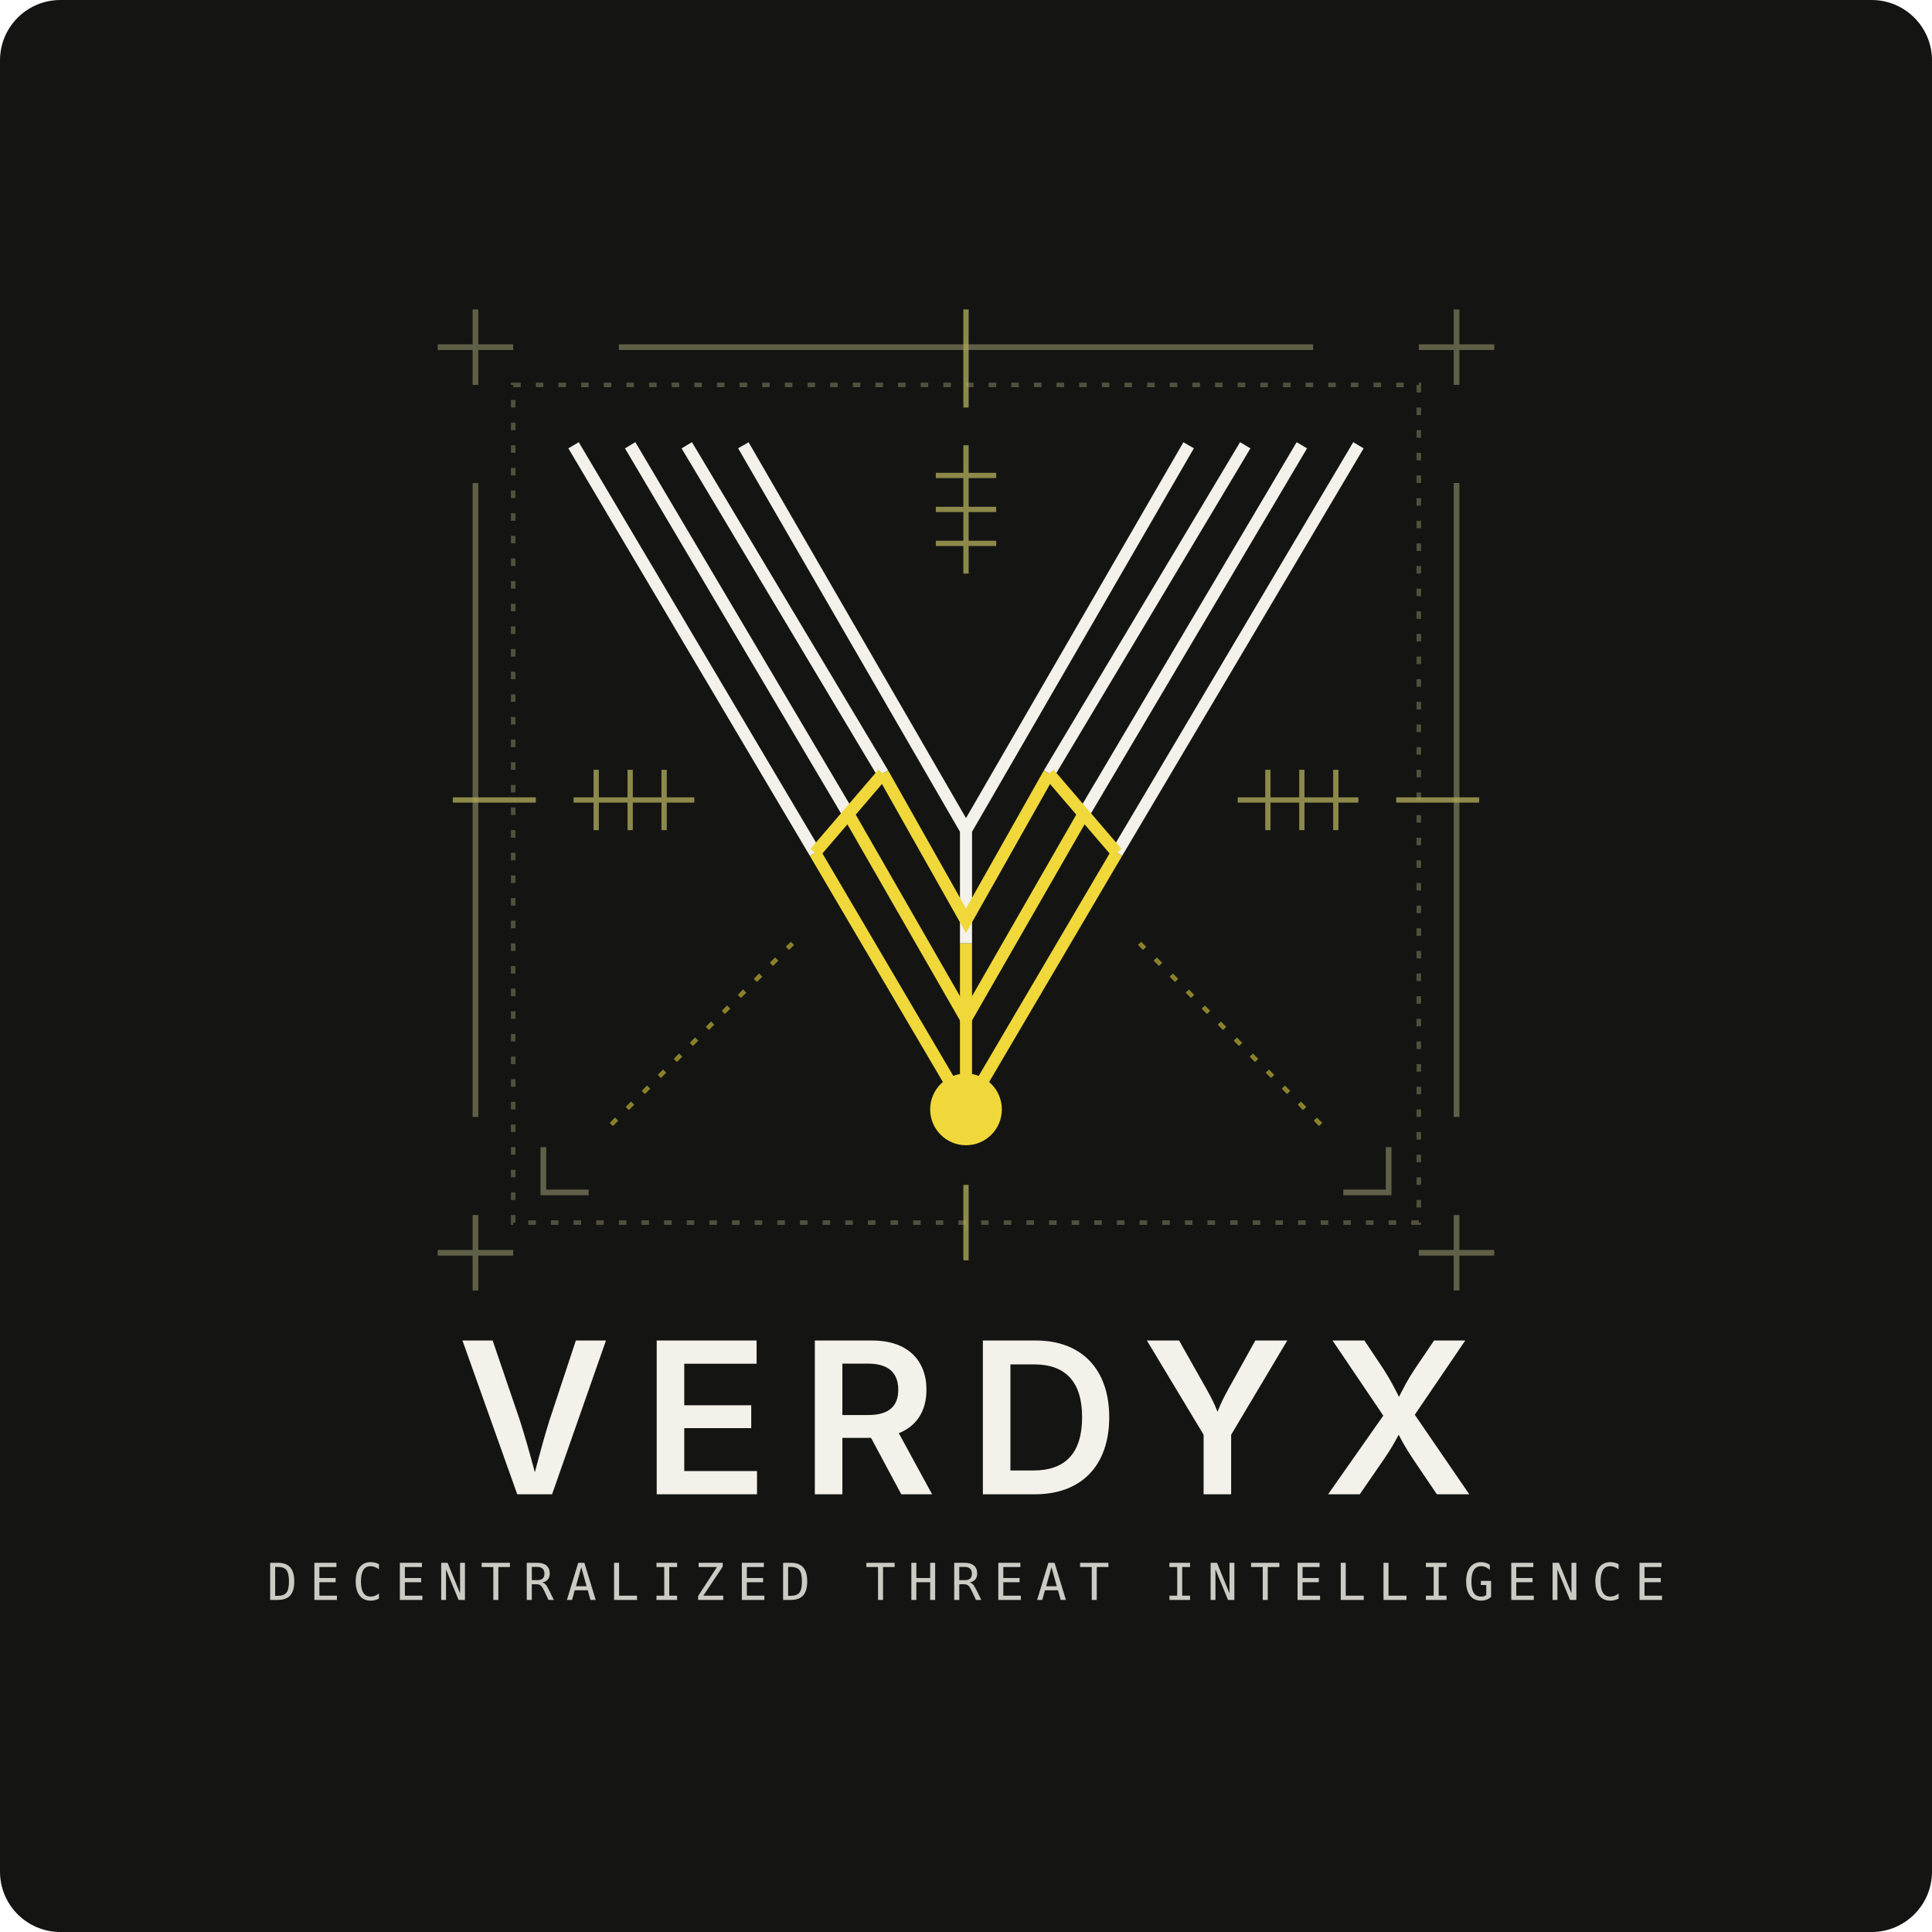
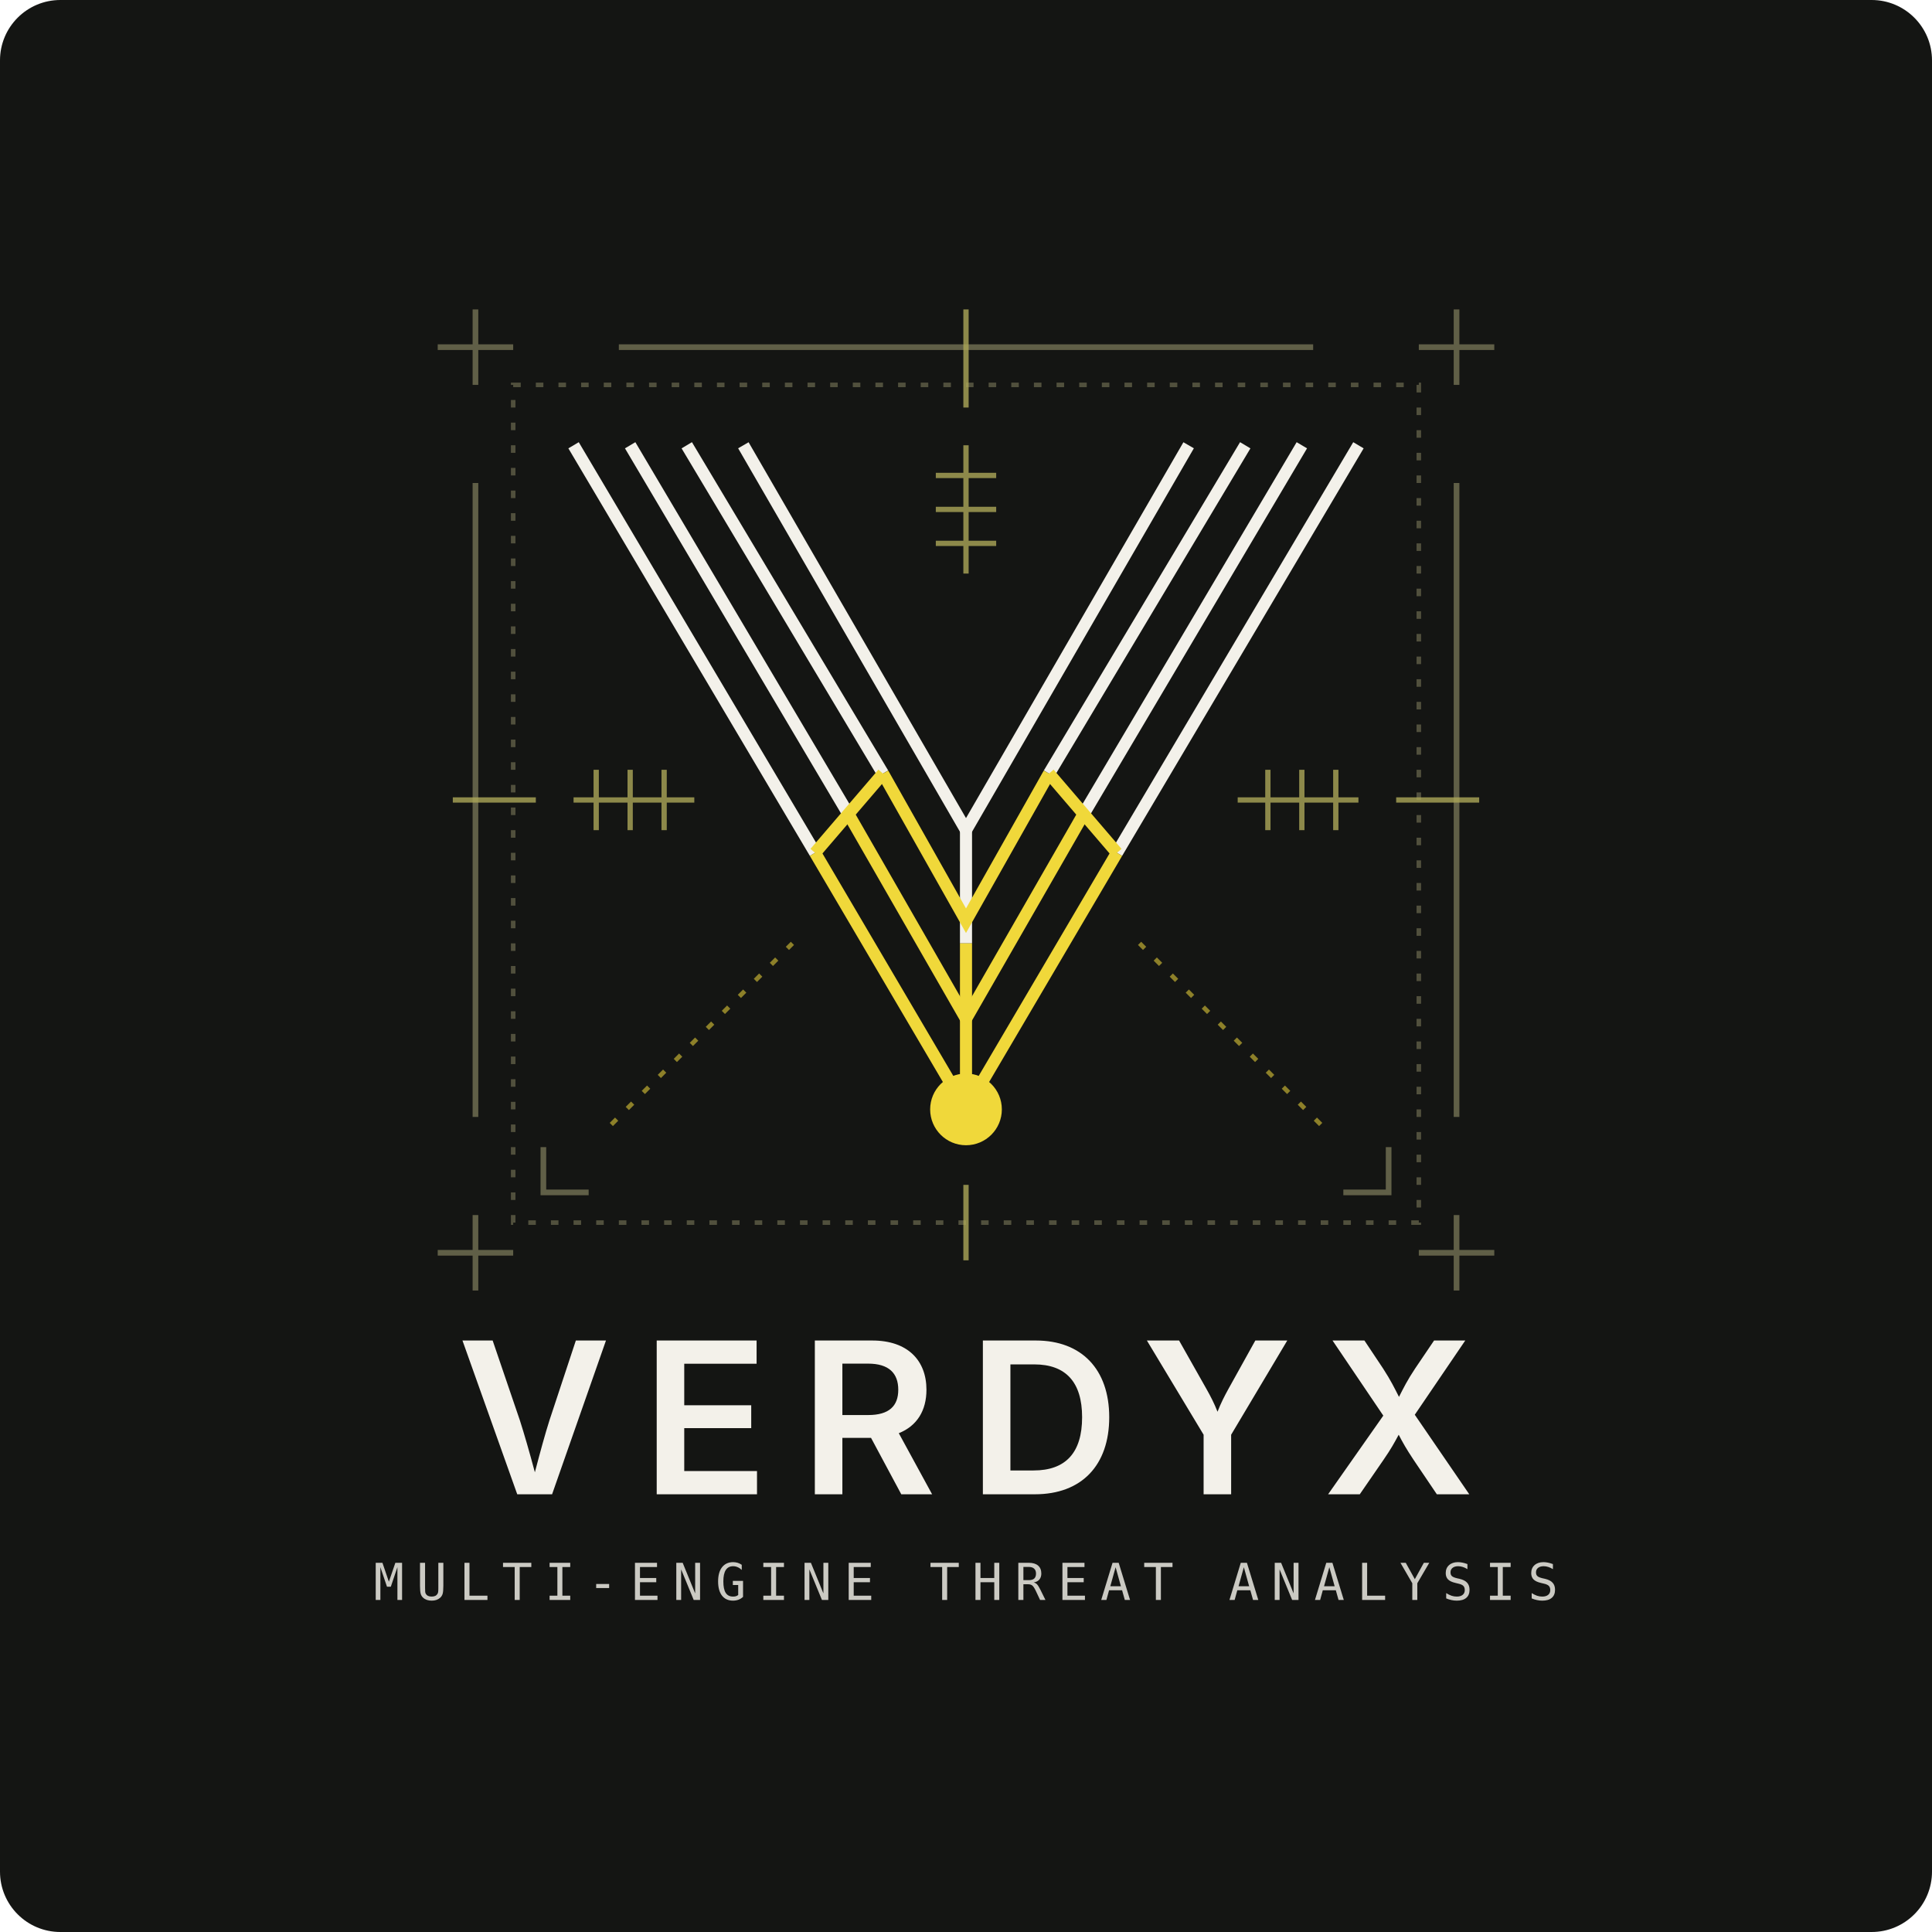
<svg xmlns="http://www.w3.org/2000/svg" viewBox="0 0 512 512" width="512" height="512" fill="none">
  <rect width="512" height="512" rx="16" fill="#141513" />
  <g stroke="#7A7858" stroke-width="1.5" opacity="0.75">
    <path d="M116 92H136M126 82V102" />
    <path d="M376 92H396M386 82V102" />
    <path d="M116 332H136M126 322V342" />
    <path d="M376 332H396M386 322V342" />
    <path d="M164 92H348" />
    <path d="M126 128V296" />
    <path d="M386 128V296" />
    <path d="M144 304V316H156" />
    <path d="M368 304V316H356" />
  </g>
  <rect x="136" y="102" width="240" height="222" stroke="#7A7858" stroke-width="1.2" stroke-dasharray="2 4" opacity="0.6" />
  <path d="M162 298L210 250M350 298L302 250" stroke="#F0D83A" stroke-width="1.2" stroke-dasharray="2 4" opacity="0.55" />
  <g stroke="#ABA658" stroke-width="1.4" opacity="0.8">
    <path d="M256 82V108" />
    <path d="M256 118V152" />
    <path d="M248 126H264M248 135H264M248 144H264" />
    <path d="M120 212H142" />
    <path d="M152 212H184" />
    <path d="M158 204V220M167 204V220M176 204V220" />
    <path d="M370 212H392" />
    <path d="M328 212H360" />
    <path d="M336 204V220M345 204V220M354 204V220" />
    <path d="M256 314V334" />
  </g>
  <g stroke="#F3F1EA" stroke-width="3.2" stroke-linecap="butt" stroke-linejoin="miter">
    <path d="M152 118L216 226" />
    <path d="M360 118L296 226" />
    <path d="M167 118L225 216" />
    <path d="M345 118L287 216" />
    <path d="M182 118L234 205" />
    <path d="M330 118L278 205" />
    <path d="M197 118L256 220L315 118" />
    <path d="M256 220V250" />
  </g>
  <g stroke="#F0D83A" stroke-width="3.2" stroke-linecap="butt" stroke-linejoin="miter">
    <path d="M216 226L256 294L296 226" />
    <path d="M225 216L256 270L287 216" />
    <path d="M234 205L256 244L278 205" />
    <path d="M256 250V294" />
    <path d="M216 226L234 205" />
    <path d="M296 226L278 205" />
  </g>
  <circle cx="256" cy="294" r="9.5" fill="#F0D83A" />
  <text x="256" y="396" text-anchor="middle" fill="#F3F1EA" font-family="'Host Grotesk', -apple-system, BlinkMacSystemFont, sans-serif" font-size="56" font-weight="600" letter-spacing="8">VERDYX</text>
-   <text x="256" y="424" text-anchor="middle" fill="#F3F1EA" opacity="0.82" font-family="'Commit Mono', ui-monospace, monospace" font-size="13.5" font-weight="500" letter-spacing="3.2">DECENTRALIZED THREAT INTELLIGENCE</text>
+   <text x="256" y="424" text-anchor="middle" fill="#F3F1EA" opacity="0.82" font-family="'Commit Mono', ui-monospace, monospace" font-size="13.5" font-weight="500" letter-spacing="3.2">MULTI-ENGINE THREAT ANALYSIS</text>
</svg>
